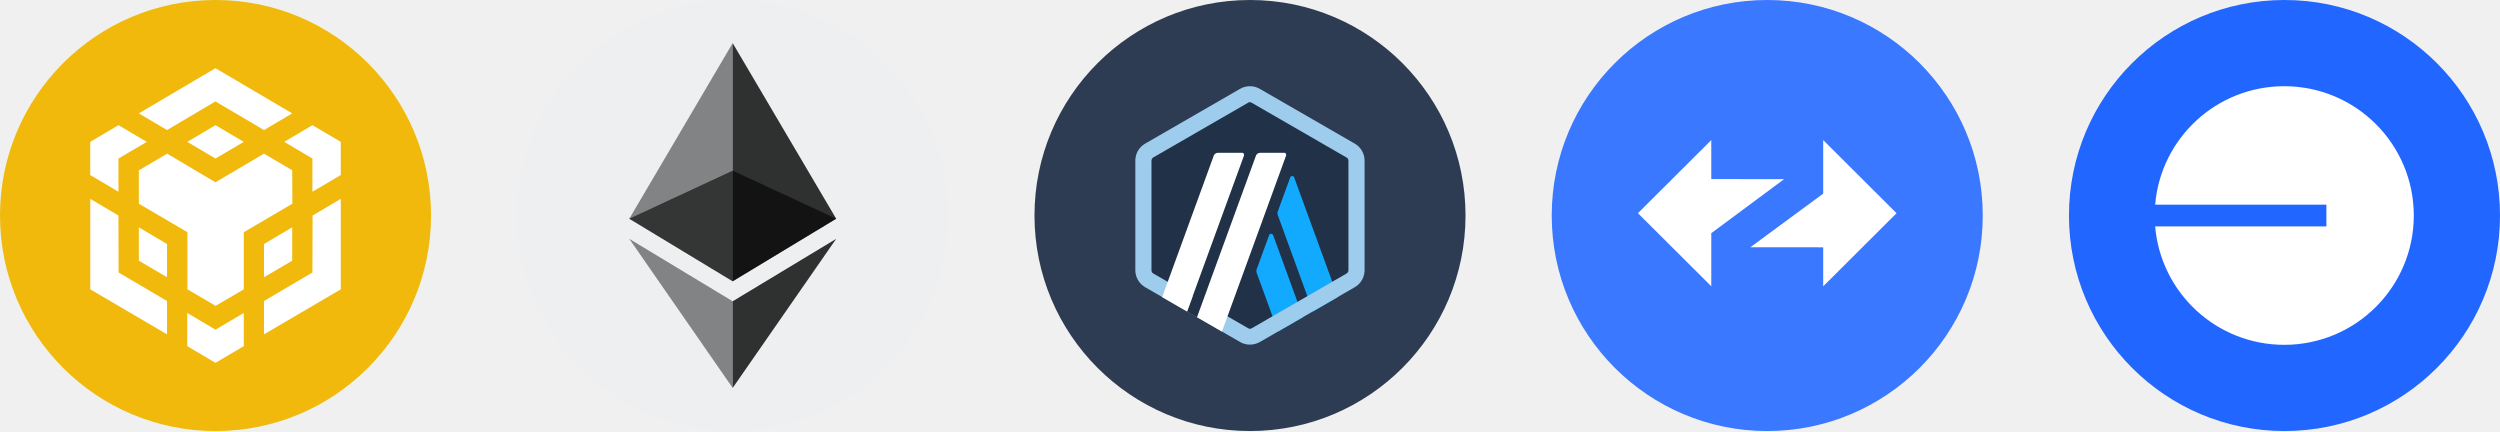
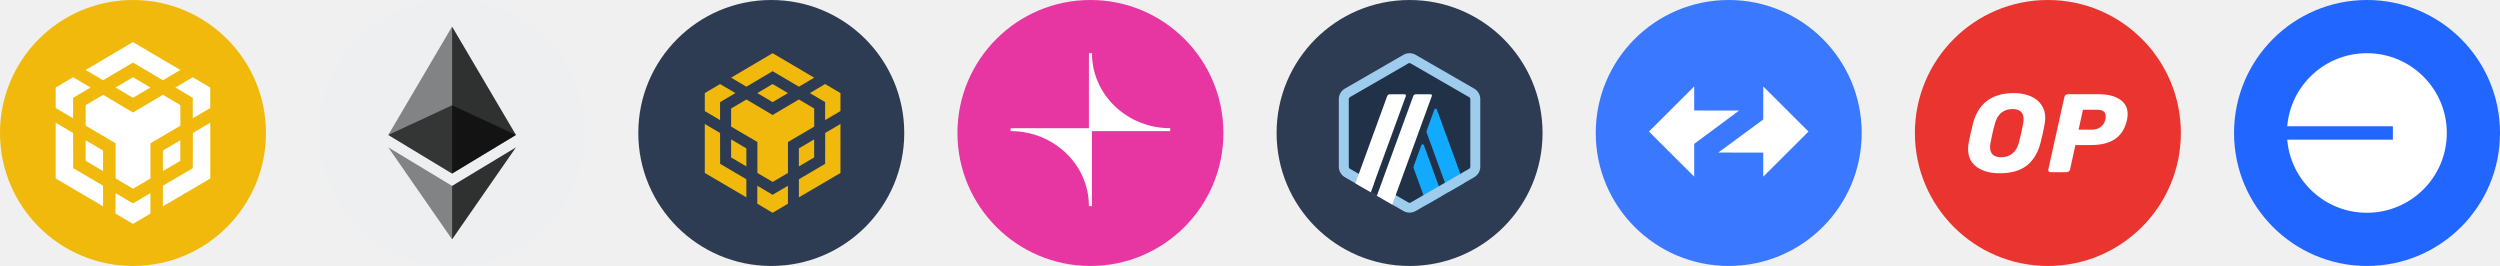
- <svg xmlns="http://www.w3.org/2000/svg" width="232" height="40" viewBox="0 0 232 40" fill="none">
-   <g clip-path="url(#clip7_707_5752)">
-     <g clip-path="url(#clip8_707_5752)">
-       <path fill-rule="evenodd" clip-rule="evenodd" d="M20 0C31.047 0 40 8.954 40 20C40 31.047 31.047 40 20 40C8.954 40 0 31.047 0 20C0 8.954 8.954 0 20 0Z" fill="#F0B90B" />
-       <path d="M27.117 24.192L24.5 25.726V22.644L27.117 21.096V24.192Z" fill="white" />
-       <path d="M10.992 20L11.006 25.288L15.5 27.933V31.029L8.377 26.851V18.453L10.992 20ZM10.992 14.711V17.793L8.375 16.245V13.163L10.992 11.615L13.622 13.163L10.992 14.711ZM17.377 13.163L19.994 11.615L22.623 13.163L19.994 14.711L17.377 13.163Z" fill="white" />
-       <path d="M12.883 24.192V21.096L15.5 22.644V25.726L12.883 24.192ZM17.376 29.041L19.993 30.59L22.623 29.041V32.123L19.993 33.671L17.376 32.123V29.041ZM26.376 13.163L28.993 11.615L31.623 13.163V16.245L28.993 17.793V14.711L26.376 13.163ZM28.993 25.288L29.008 20L31.625 18.452V26.849L24.501 31.027V27.931L28.993 25.288Z" fill="white" />
-       <path d="M27.117 15.807L27.131 18.903L22.625 21.548V26.849L20.008 28.383L17.391 26.849V21.548L12.884 18.903V15.807L15.513 14.259L19.992 16.916L24.498 14.259L27.128 15.807H27.117ZM12.883 10.52L19.993 6.328L27.117 10.52L24.5 12.069L19.993 9.411L15.5 12.069L12.883 10.52Z" fill="white" />
-     </g>
+ <svg xmlns="http://www.w3.org/2000/svg" width="376" height="40" viewBox="0 0 376 40" fill="none">
+   <rect x="336" width="40" height="40" rx="20" fill="#2066FF" />
+   <g clip-path="url(#clip0_707_5752)">
+     <path d="M355.979 32C362.618 32 368 26.627 368 20C368 13.373 362.618 8 355.979 8C349.68 8 344.513 12.836 344 18.991H359.889V21.009H344C344.513 27.164 349.68 32 355.979 32Z" fill="white" />
+   </g>
+   <rect x="288" width="40" height="40" rx="20" fill="#E93430" />
+   <g clip-path="url(#clip1_707_5752)">
+     <path d="M300.738 26.062C299.346 26.062 298.206 25.75 297.318 25.125C296.439 24.491 296 23.58 296 22.411C296 22.161 296.028 21.866 296.084 21.509C296.234 20.705 296.449 19.741 296.729 18.607C297.523 15.536 299.579 14 302.888 14C303.785 14 304.598 14.143 305.308 14.438C306.019 14.714 306.579 15.143 306.991 15.714C307.402 16.277 307.607 16.946 307.607 17.723C307.607 17.955 307.579 18.25 307.523 18.607C307.346 19.598 307.14 20.571 306.888 21.509C306.477 23.036 305.776 24.187 304.766 24.946C303.766 25.696 302.421 26.062 300.738 26.062ZM300.991 23.652C301.645 23.652 302.196 23.464 302.654 23.098C303.121 22.732 303.458 22.169 303.654 21.402C303.925 20.348 304.131 19.437 304.271 18.652C304.318 18.42 304.346 18.178 304.346 17.928C304.346 16.911 303.794 16.402 302.682 16.402C302.028 16.402 301.467 16.589 301 16.955C300.542 17.321 300.215 17.884 300.019 18.652C299.804 19.402 299.598 20.312 299.383 21.402C299.336 21.625 299.308 21.857 299.308 22.107C299.299 23.143 299.869 23.652 300.991 23.652Z" fill="white" />
+     <path d="M308.421 25.902C308.29 25.902 308.196 25.866 308.122 25.786C308.066 25.697 308.047 25.598 308.066 25.482L310.486 14.59C310.505 14.465 310.57 14.366 310.682 14.286C310.785 14.206 310.897 14.17 311.019 14.17H315.682C316.981 14.17 318.019 14.429 318.804 14.938C319.598 15.456 320 16.197 320 17.17C320 17.447 319.963 17.741 319.897 18.045C319.608 19.331 319.019 20.277 318.122 20.893C317.243 21.509 316.038 21.813 314.505 21.813H312.14L311.337 25.482C311.309 25.607 311.253 25.706 311.14 25.786C311.038 25.866 310.925 25.902 310.804 25.902H308.421ZM314.626 19.5C315.122 19.5 315.542 19.375 315.907 19.116C316.281 18.857 316.524 18.491 316.645 18.009C316.682 17.822 316.701 17.652 316.701 17.509C316.701 17.188 316.598 16.938 316.402 16.768C316.206 16.59 315.86 16.5 315.383 16.5H313.281L312.617 19.5H314.626Z" fill="white" />
+   </g>
+   <rect x="240" width="40" height="40" rx="20" fill="#3A78FF" />
+   <path fill-rule="evenodd" clip-rule="evenodd" d="M271.999 19.787L265.192 13V17.969L258.434 22.944L265.192 22.95V26.571L271.999 19.787Z" fill="white" />
+   <path fill-rule="evenodd" clip-rule="evenodd" d="M248 19.784L254.807 26.568V21.639L261.565 16.624L254.807 16.618V13L248 19.784Z" fill="white" />
+   <rect x="192" width="40" height="40" rx="20" fill="#2D3C52" />
+   <g clip-path="url(#clip2_707_5752)">
+     <path d="M202.168 15.296V24.704C202.168 25.309 202.485 25.856 203.013 26.163L211.163 30.867C211.682 31.165 212.325 31.165 212.843 30.867L220.994 26.163C221.512 25.866 221.838 25.309 221.838 24.704V15.296C221.838 14.691 221.522 14.144 220.994 13.837L212.843 9.133C212.325 8.835 211.682 8.835 211.163 9.133L203.013 13.837C202.494 14.134 202.178 14.691 202.178 15.296H202.168Z" fill="#213147" />
+     <path d="M213.773 21.824L212.611 25.011C212.583 25.098 212.583 25.194 212.611 25.29L214.608 30.771L216.922 29.437L214.147 21.824C214.08 21.651 213.84 21.651 213.773 21.824Z" fill="#12AAFF" />
+     <path d="M216.104 16.467C216.037 16.294 215.797 16.294 215.73 16.467L214.568 19.654C214.54 19.741 214.54 19.837 214.568 19.933L217.842 28.909L220.156 27.574L216.104 16.477V16.467Z" fill="#12AAFF" />
+     <path d="M211.996 9.488C212.054 9.488 212.111 9.507 212.159 9.536L220.972 14.624C221.078 14.682 221.135 14.797 221.135 14.912V25.088C221.135 25.203 221.068 25.318 220.972 25.376L212.159 30.464C212.111 30.493 212.054 30.512 211.996 30.512C211.939 30.512 211.881 30.493 211.833 30.464L203.02 25.376C202.915 25.318 202.857 25.203 202.857 25.088V14.902C202.857 14.787 202.924 14.672 203.02 14.614L211.833 9.526C211.881 9.498 211.939 9.478 211.996 9.478V9.488ZM211.996 8C211.679 8 211.372 8.077 211.084 8.24L202.271 13.328C201.705 13.654 201.359 14.25 201.359 14.902V25.078C201.359 25.731 201.705 26.326 202.271 26.653L211.084 31.741C211.363 31.904 211.679 31.981 211.996 31.981C212.313 31.981 212.62 31.904 212.908 31.741L221.721 26.653C222.287 26.326 222.633 25.731 222.633 25.078V14.902C222.633 14.25 222.287 13.654 221.721 13.328L212.899 8.24C212.62 8.077 212.303 8 211.987 8H211.996Z" fill="#9DCCED" />
+     <path d="M206.16 28.918L206.976 26.691L208.608 28.044L207.082 29.446L206.16 28.918Z" fill="#213147" />
+     <path d="M211.249 14.182H209.012C208.849 14.182 208.696 14.288 208.638 14.441L203.848 27.574L206.161 28.908L211.441 14.441C211.489 14.307 211.393 14.172 211.259 14.172L211.249 14.182Z" fill="white" />
+     <path d="M215.165 14.182H212.928C212.765 14.182 212.612 14.288 212.554 14.441L207.082 29.436L209.396 30.771L215.348 14.441C215.396 14.307 215.3 14.172 215.165 14.172V14.182Z" fill="white" />
+   </g>
+   <rect x="144" width="40" height="40" rx="20" fill="#E736A1" />
+   <g clip-path="url(#clip3_707_5752)">
+     <path d="M176 19.281C169.496 19.281 164.228 14.228 164.228 8H163.772V19.281H152V19.719C158.504 19.719 163.772 24.772 163.772 31H164.228V19.719H176V19.281Z" fill="white" />
+   </g>
+   <rect x="96" width="40" height="40" rx="20" fill="#2D3C52" />
+   <g clip-path="url(#clip4_707_5752)">
+     <path d="M122.449 23.68L120.152 25.026V22.321L122.449 20.962V23.68Z" fill="#F0B90B" />
+     <path d="M108.297 20L108.31 24.642L112.254 26.963V29.68L106.001 26.013V18.643L108.297 20ZM108.297 15.358V18.063L106 16.704V13.999L108.297 12.641L110.605 13.999L108.297 15.358ZM113.901 13.999L116.198 12.641L118.506 13.999L116.198 15.358L113.901 13.999Z" fill="#F0B90B" />
+     <path d="M109.957 23.68V20.962L112.254 22.321V25.026L109.957 23.68ZM113.901 27.936L116.198 29.295L118.506 27.936V30.641L116.198 32L113.901 30.641V27.936ZM121.801 13.999L124.098 12.641L126.406 13.999V16.704L124.098 18.063V15.358L121.801 13.999ZM124.098 24.642L124.11 20L126.407 18.641V26.012L120.155 29.679V26.961L124.098 24.642Z" fill="#F0B90B" />
+     <path d="M122.451 16.32L122.463 19.038L118.508 21.359V26.012L116.211 27.358L113.914 26.012V21.359L109.958 19.038V16.32L112.265 14.961L116.197 17.294L120.152 14.961L122.46 16.32H122.451ZM109.957 11.68L116.198 8L122.451 11.68L120.154 13.039L116.198 10.706L112.254 13.039L109.957 11.68Z" fill="#F0B90B" />
  </g>
  <g clip-path="url(#clip5_707_5752)">
    <g clip-path="url(#clip6_707_5752)">
      <circle cx="68" cy="20" r="20" fill="#EDEFF0" />
      <path opacity="0.6" d="M67.993 26.102L77.598 20.296L67.993 15.837L58.398 20.296L67.993 26.102Z" fill="black" />
      <path opacity="0.45" d="M67.993 15.837V4L58.398 20.296L67.993 26.102V15.837Z" fill="black" />
      <path opacity="0.8" d="M67.992 26.102L77.598 20.296L67.992 4V15.837V26.102Z" fill="black" />
      <path opacity="0.45" d="M67.993 27.959L58.398 22.164L67.993 36V27.959Z" fill="black" />
      <path opacity="0.8" d="M77.598 22.164L67.992 27.959V36L77.598 22.164Z" fill="black" />
    </g>
  </g>
-   <g transform="translate(-96, 0)">
-     <rect x="192" width="40" height="40" rx="20" fill="#2D3C52" />
-     <g clip-path="url(#clip2_707_5752)">
-       <path d="M202.168 15.296V24.704C202.168 25.309 202.485 25.856 203.013 26.163L211.163 30.867C211.682 31.165 212.325 31.165 212.843 30.867L220.994 26.163C221.512 25.866 221.838 25.309 221.838 24.704V15.296C221.838 14.691 221.522 14.144 220.994 13.837L212.843 9.133C212.325 8.835 211.682 8.835 211.163 9.133L203.013 13.837C202.494 14.134 202.178 14.691 202.178 15.296H202.168Z" fill="#213147" />
-       <path d="M213.773 21.824L212.611 25.011C212.583 25.098 212.583 25.194 212.611 25.29L214.608 30.771L216.922 29.437L214.147 21.824C214.08 21.651 213.84 21.651 213.773 21.824Z" fill="#12AAFF" />
-       <path d="M216.104 16.467C216.037 16.294 215.797 16.294 215.73 16.467L214.568 19.654C214.54 19.741 214.54 19.837 214.568 19.933L217.842 28.909L220.156 27.574L216.104 16.477V16.467Z" fill="#12AAFF" />
-       <path d="M211.996 9.488C212.054 9.488 212.111 9.507 212.159 9.536L220.972 14.624C221.078 14.682 221.135 14.797 221.135 14.912V25.088C221.135 25.203 221.068 25.318 220.972 25.376L212.159 30.464C212.111 30.493 212.054 30.512 211.996 30.512C211.939 30.512 211.881 30.493 211.833 30.464L203.02 25.376C202.915 25.318 202.857 25.203 202.857 25.088V14.902C202.857 14.787 202.924 14.672 203.02 14.614L211.833 9.526C211.881 9.498 211.939 9.478 211.996 9.478V9.488ZM211.996 8C211.679 8 211.372 8.077 211.084 8.24L202.271 13.328C201.705 13.654 201.359 14.25 201.359 14.902V25.078C201.359 25.731 201.705 26.326 202.271 26.653L211.084 31.741C211.363 31.904 211.679 31.981 211.996 31.981C212.313 31.981 212.62 31.904 212.908 31.741L221.721 26.653C222.287 26.326 222.633 25.731 222.633 25.078V14.902C222.633 14.25 222.287 13.654 221.721 13.328L212.899 8.24C212.62 8.077 212.303 8 211.987 8H211.996Z" fill="#9DCCED" />
-       <path d="M206.16 28.918L206.976 26.691L208.608 28.044L207.082 29.446L206.16 28.918Z" fill="#213147" />
-       <path d="M211.249 14.182H209.012C208.849 14.182 208.696 14.288 208.638 14.441L203.848 27.574L206.161 28.908L211.441 14.441C211.489 14.307 211.393 14.172 211.259 14.172L211.249 14.182Z" fill="white" />
-       <path d="M215.165 14.182H212.928C212.765 14.182 212.612 14.288 212.554 14.441L207.082 29.436L209.396 30.771L215.348 14.441C215.396 14.307 215.3 14.172 215.165 14.172V14.182Z" fill="white" />
-     </g>
-   </g>
-   <g transform="translate(-96, 0)">
-     <rect x="240" width="40" height="40" rx="20" fill="#3A78FF" />
-     <path fill-rule="evenodd" clip-rule="evenodd" d="M271.999 19.787L265.192 13V17.969L258.434 22.944L265.192 22.95V26.571L271.999 19.787Z" fill="white" />
-     <path fill-rule="evenodd" clip-rule="evenodd" d="M248 19.784L254.807 26.568V21.639L261.565 16.624L254.807 16.618V13L248 19.784Z" fill="white" />
-   </g>
-   <g transform="translate(-144, 0)">
-     <rect x="336" width="40" height="40" rx="20" fill="#2066FF" />
-     <g clip-path="url(#clip0_707_5752)">
-       <path d="M355.979 32C362.618 32 368 26.627 368 20C368 13.373 362.618 8 355.979 8C349.68 8 344.513 12.836 344 18.991H359.889V21.009H344C344.513 27.164 349.68 32 355.979 32Z" fill="white" />
+   <g clip-path="url(#clip7_707_5752)">
+     <g clip-path="url(#clip8_707_5752)">
+       <path fill-rule="evenodd" clip-rule="evenodd" d="M20 0C31.047 0 40 8.954 40 20C40 31.047 31.047 40 20 40C8.954 40 0 31.047 0 20C0 8.954 8.954 0 20 0Z" fill="#F0B90B" />
+       <path d="M27.117 24.192L24.5 25.726V22.644L27.117 21.096V24.192Z" fill="white" />
+       <path d="M10.992 20L11.006 25.288L15.5 27.933V31.029L8.377 26.851V18.453L10.992 20ZM10.992 14.711V17.793L8.375 16.245V13.163L10.992 11.615L13.622 13.163L10.992 14.711ZM17.377 13.163L19.994 11.615L22.623 13.163L19.994 14.711L17.377 13.163Z" fill="white" />
+       <path d="M12.883 24.192V21.096L15.5 22.644V25.726L12.883 24.192ZM17.376 29.041L19.993 30.59L22.623 29.041V32.123L19.993 33.671L17.376 32.123V29.041ZM26.376 13.163L28.993 11.615L31.623 13.163V16.245L28.993 17.793V14.711L26.376 13.163ZM28.993 25.288L29.008 20L31.625 18.452V26.849L24.501 31.027V27.931L28.993 25.288Z" fill="white" />
+       <path d="M27.117 15.807L27.131 18.903L22.625 21.548V26.849L20.008 28.383L17.391 26.849V21.548L12.884 18.903V15.807L15.513 14.259L19.992 16.916L24.498 14.259L27.128 15.807H27.117ZM12.883 10.52L19.993 6.328L27.117 10.52L24.5 12.069L19.993 9.411L15.5 12.069L12.883 10.52Z" fill="white" />
    </g>
  </g>
  <defs>
    <clipPath id="clip0_707_5752">
      <rect width="24" height="24" fill="white" transform="translate(344 8)" />
    </clipPath>
+     <clipPath id="clip1_707_5752">
+       <rect width="24" height="24" fill="white" transform="translate(296 8)" />
+     </clipPath>
    <clipPath id="clip2_707_5752">
      <rect width="24" height="24" fill="white" transform="translate(200 8)" />
+     </clipPath>
+     <clipPath id="clip3_707_5752">
+       <rect width="24" height="24" fill="white" transform="translate(152 8)" />
+     </clipPath>
+     <clipPath id="clip4_707_5752">
+       <rect width="24" height="24" fill="white" transform="translate(104 8)" />
    </clipPath>
    <clipPath id="clip5_707_5752">
      <rect width="40" height="40" fill="white" transform="translate(48)" />
    </clipPath>
    <clipPath id="clip6_707_5752">
      <rect width="40" height="40" fill="white" transform="translate(48)" />
    </clipPath>
    <clipPath id="clip7_707_5752">
      <rect width="40" height="40" fill="white" />
    </clipPath>
    <clipPath id="clip8_707_5752">
      <rect width="40" height="40" fill="white" />
    </clipPath>
  </defs>
</svg>
